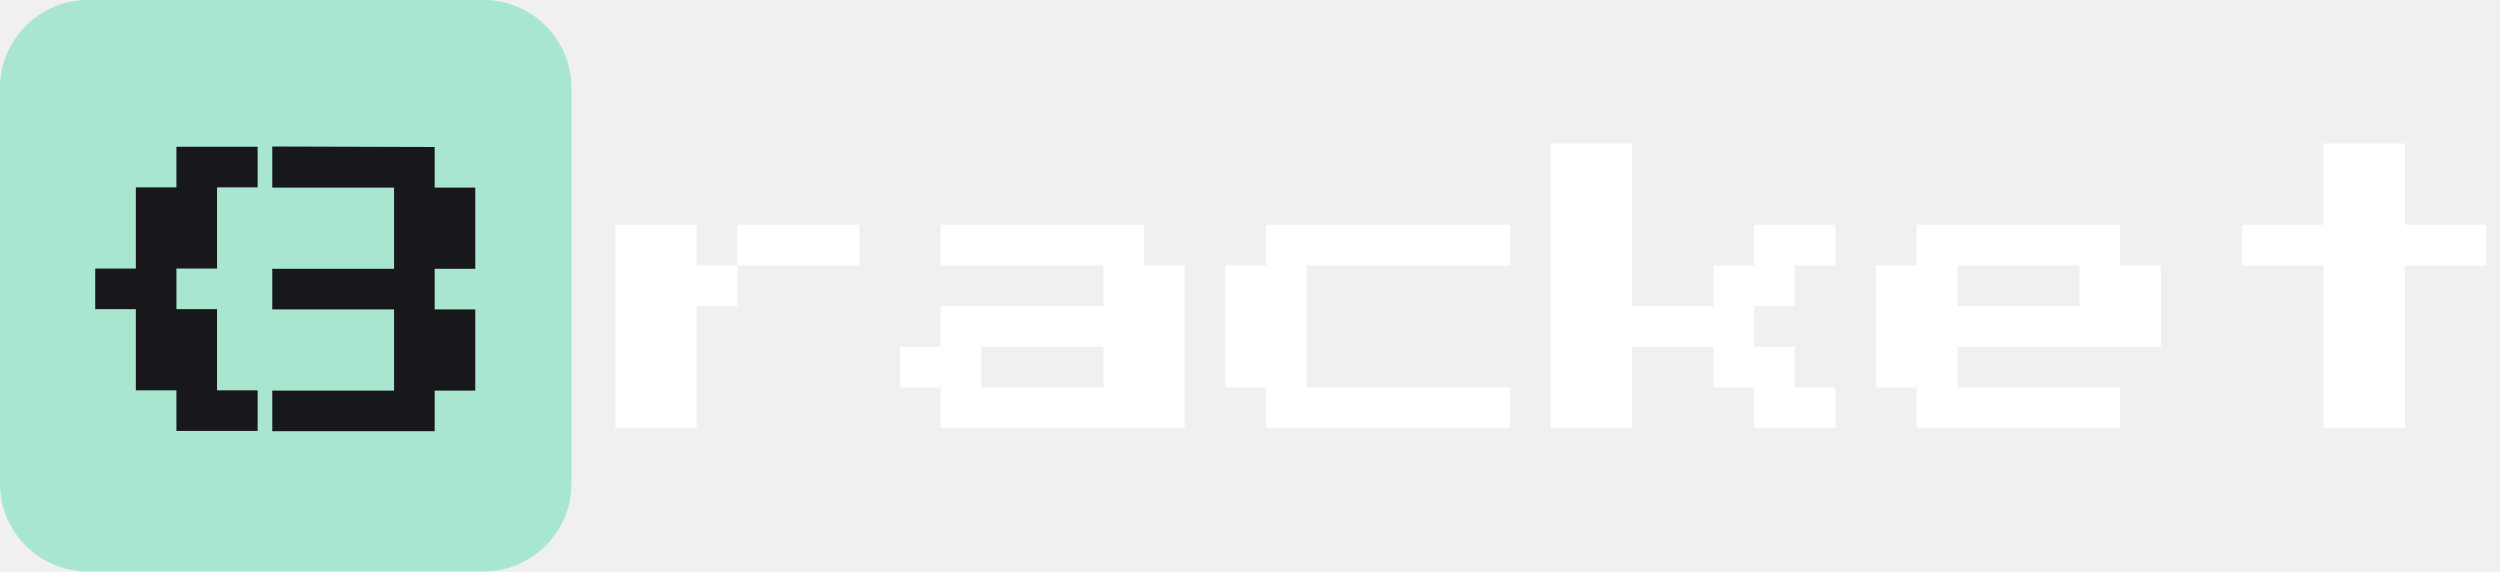
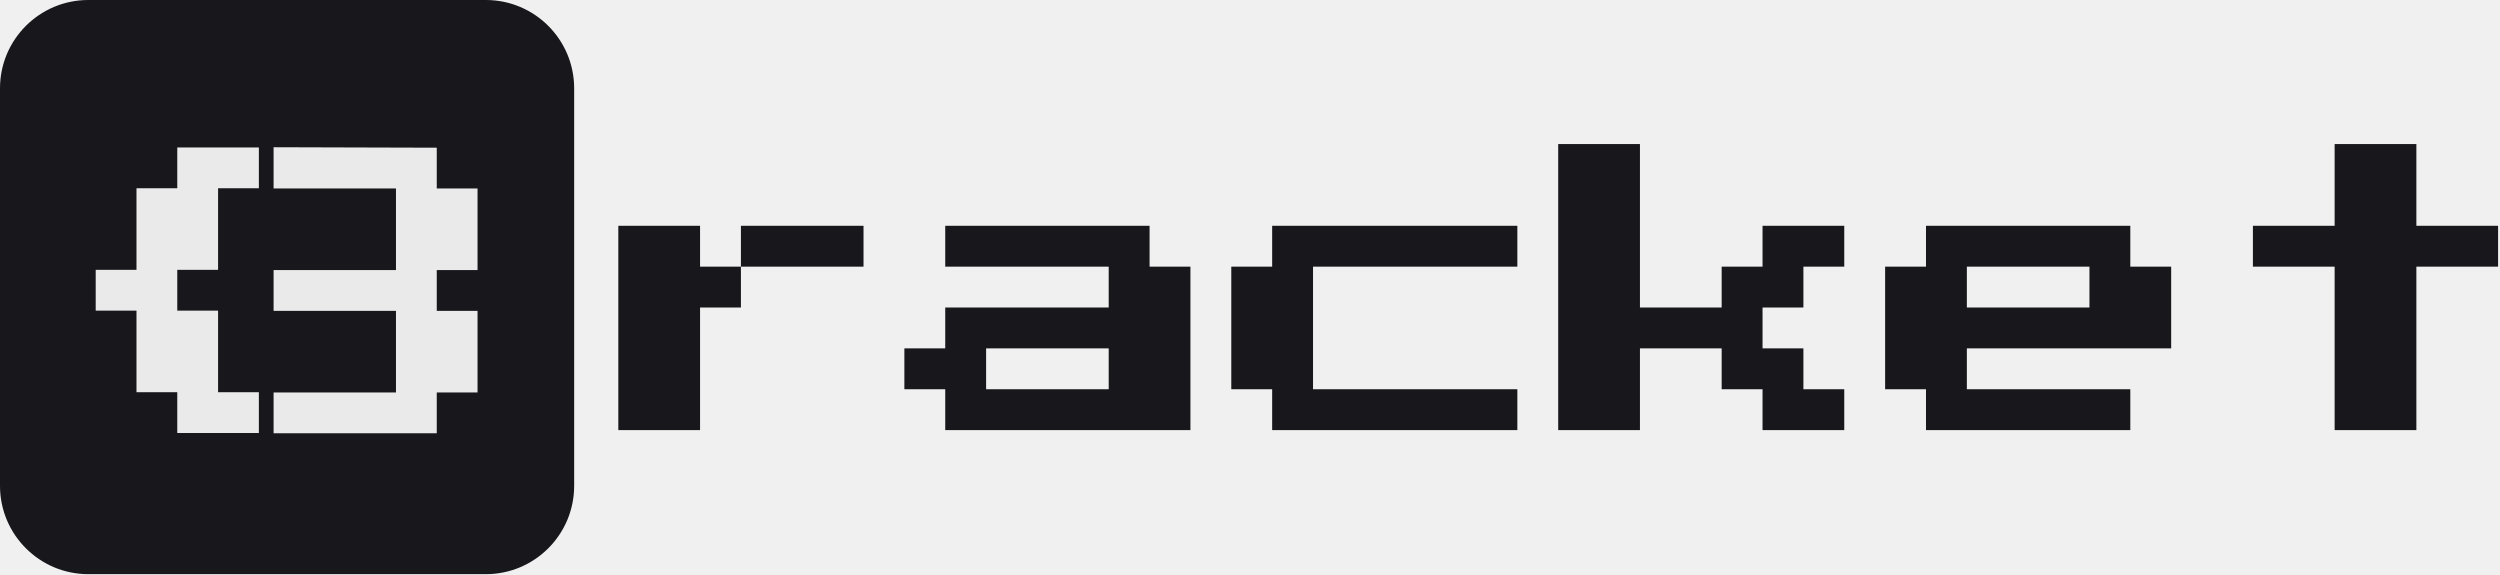
- <svg xmlns="http://www.w3.org/2000/svg" width="140" height="32" viewBox="0 0 140 32" fill="none">
-   <rect width="32" height="32" rx="4.923" fill="#A8E6CF" />
-   <path d="M9.88 24.133V21.86H7.607V17.312H5.333V15.039H7.607V10.492H9.88V8.219H14.427V10.492H12.154V15.039H9.88V17.312H12.154V21.86H14.427V24.133H9.88Z" fill="#17171C" />
-   <path d="M15.248 24.146L15.248 8.205L24.342 8.232V10.505H26.615V15.052H24.342V17.326H26.615V21.873H24.342V24.146L15.248 24.146ZM15.248 15.052H22.068V10.505H15.248V15.052ZM15.248 21.873H22.068V17.326H15.248V21.873Z" fill="#17171C" />
-   <path d="M39.016 14.861H41.294V17.139H39.016V23.971H34.461V12.584H39.016V14.861ZM48.127 12.584V14.861H41.294V12.584H48.127Z" fill="white" />
-   <path d="M52.681 23.971V21.694H50.404V19.416H52.681V17.139H61.791V14.861H52.681V12.584H64.069V14.861H66.347V23.971H52.681ZM54.959 21.694H61.791V19.416H54.959V21.694Z" fill="white" />
-   <path d="M70.902 23.971V21.694H68.624V14.861H70.902V12.584H84.567V14.861H73.179V21.694H84.567V23.971H70.902Z" fill="white" />
-   <path d="M86.844 23.971V8.029H91.399V17.139H95.954V14.861H98.232V12.584H102.787V14.861H100.509V17.139H98.232V19.416H100.509V21.694H102.787V23.971H98.232V21.694H95.954V19.416H91.399V23.971H86.844Z" fill="white" />
-   <path d="M107.342 23.971V21.694H105.064V14.861H107.342V12.584H118.729V14.861H121.007V19.416H109.619V21.694H118.729V23.971H107.342ZM109.619 17.139H116.452V14.861H109.619V17.139Z" fill="white" />
-   <path d="M130.117 23.971V14.861H125.562V12.584H130.117V8.029H134.672V12.584H139.227V14.861H134.672V23.971H130.117Z" fill="white" />
+ <svg xmlns="http://www.w3.org/2000/svg" width="209" height="48" viewBox="0 0 209 48" fill="none">
+   <rect width="48" height="48" rx="7.385" fill="#17171C" />
+   <path d="M14.82 36.199V32.789H11.41V25.969H8V22.558H11.41V15.738H14.82V12.328H21.641V15.738H18.231V22.558H14.82V25.969H18.231V32.789H21.641V36.199H14.82Z" fill="#EAEAEA" />
+   <path d="M22.872 36.219L22.872 12.308L36.513 12.348V15.758H39.923V22.578H36.513V25.989H39.923V32.809H36.513V36.219L22.872 36.219ZM22.872 22.578H33.103V15.758H22.872V22.578ZM22.872 32.809H33.103V25.989H22.872V32.809Z" fill="#EAEAEA" />
+   <path d="M58.525 22.292H61.941V25.708H58.525V35.957H51.692V18.876H58.525V22.292ZM72.19 18.876V22.292H61.941V18.876H72.19Z" fill="#17171C" />
+   <path d="M79.022 35.957V32.541H75.606V29.124H79.022V25.708H92.688V22.292H79.022V18.876H96.104V22.292H99.52V35.957H79.022ZM82.439 32.541H92.688V29.124H82.439V32.541Z" fill="#17171C" />
+   <path d="M106.353 35.957V32.541H102.936V22.292H106.353V18.876H126.85V22.292H109.769V32.541H126.85V35.957H106.353Z" fill="#17171C" />
+   <path d="M130.266 35.957V12.043H137.099V25.708H143.931V22.292H147.348V18.876H154.18V22.292H150.764V25.708H147.348V29.124H150.764V32.541H154.18V35.957H147.348V32.541H143.931V29.124H137.099V35.957H130.266Z" fill="#17171C" />
+   <path d="M161.013 35.957V32.541H157.597V22.292H161.013V18.876H178.094V22.292H181.51V29.124H164.429V32.541H178.094V35.957H161.013ZM164.429 25.708H174.678V22.292H164.429V25.708Z" fill="#17171C" />
+   <path d="M195.175 35.957V22.292H188.343V18.876H195.175V12.043H202.008V18.876H208.84V22.292H202.008V35.957H195.175Z" fill="#17171C" />
</svg>
